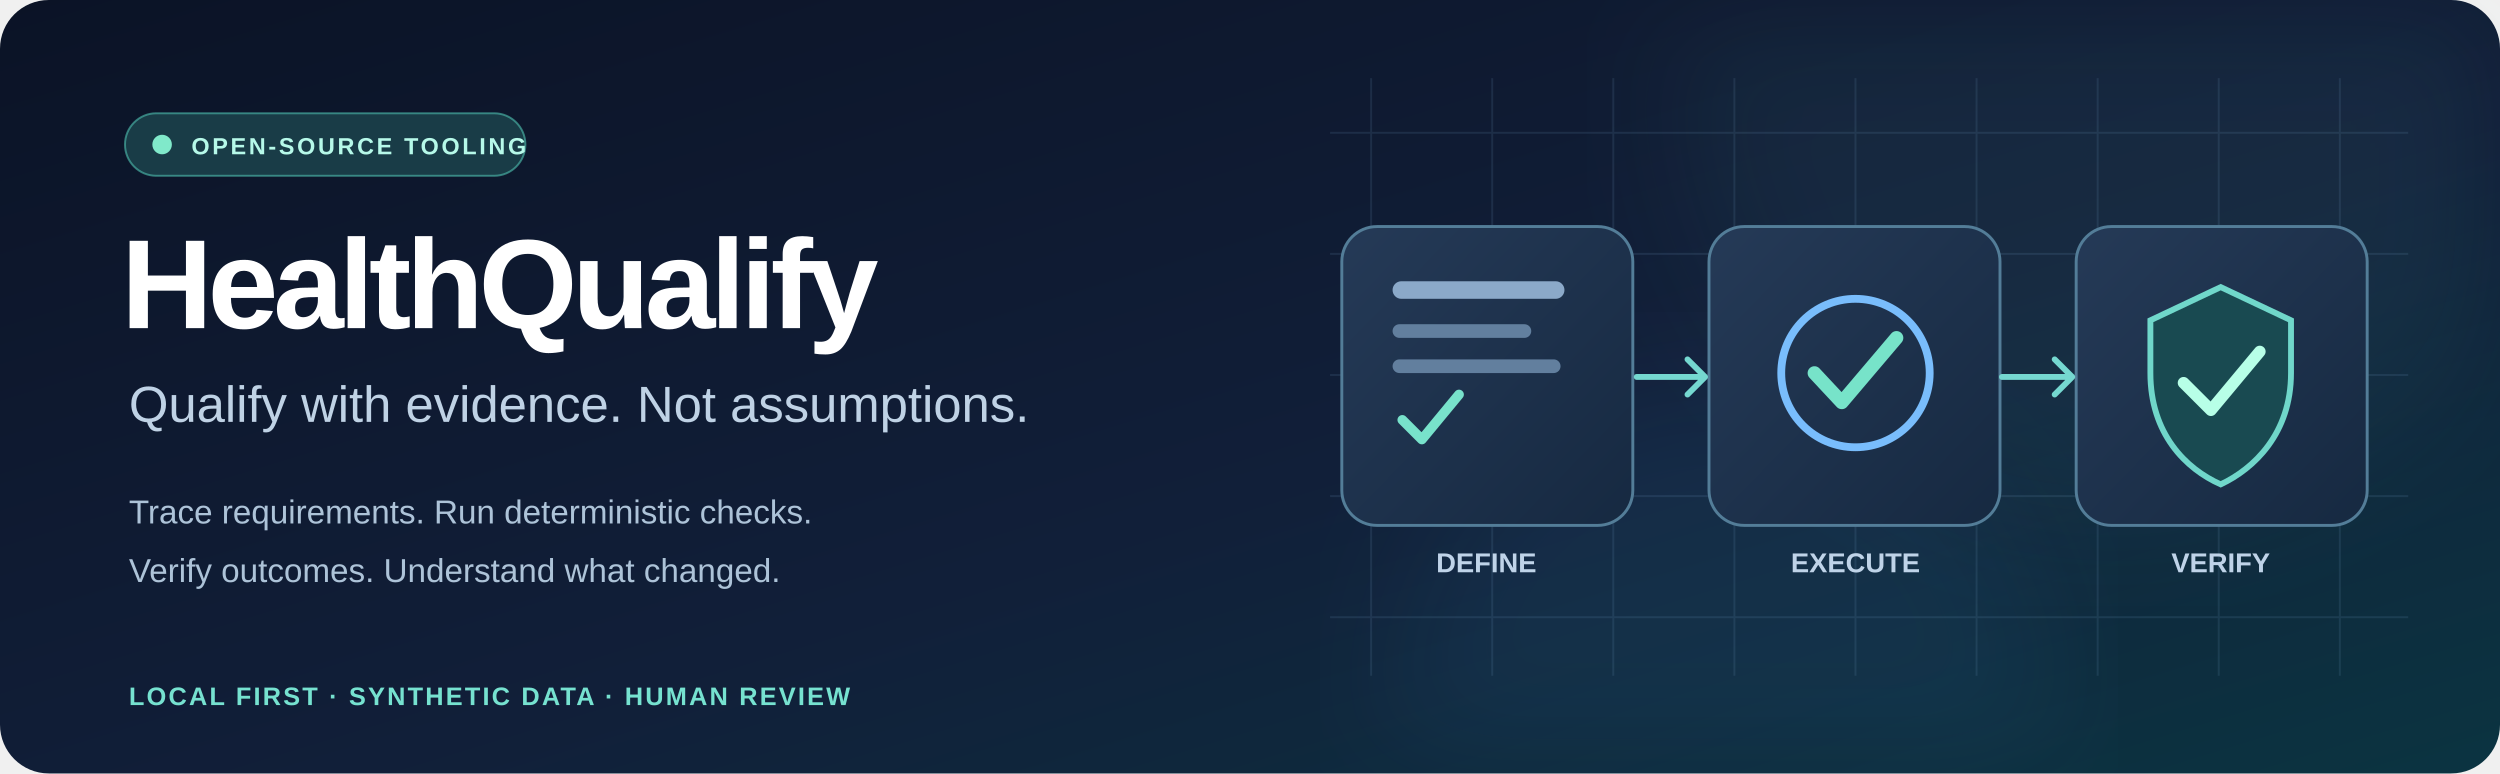
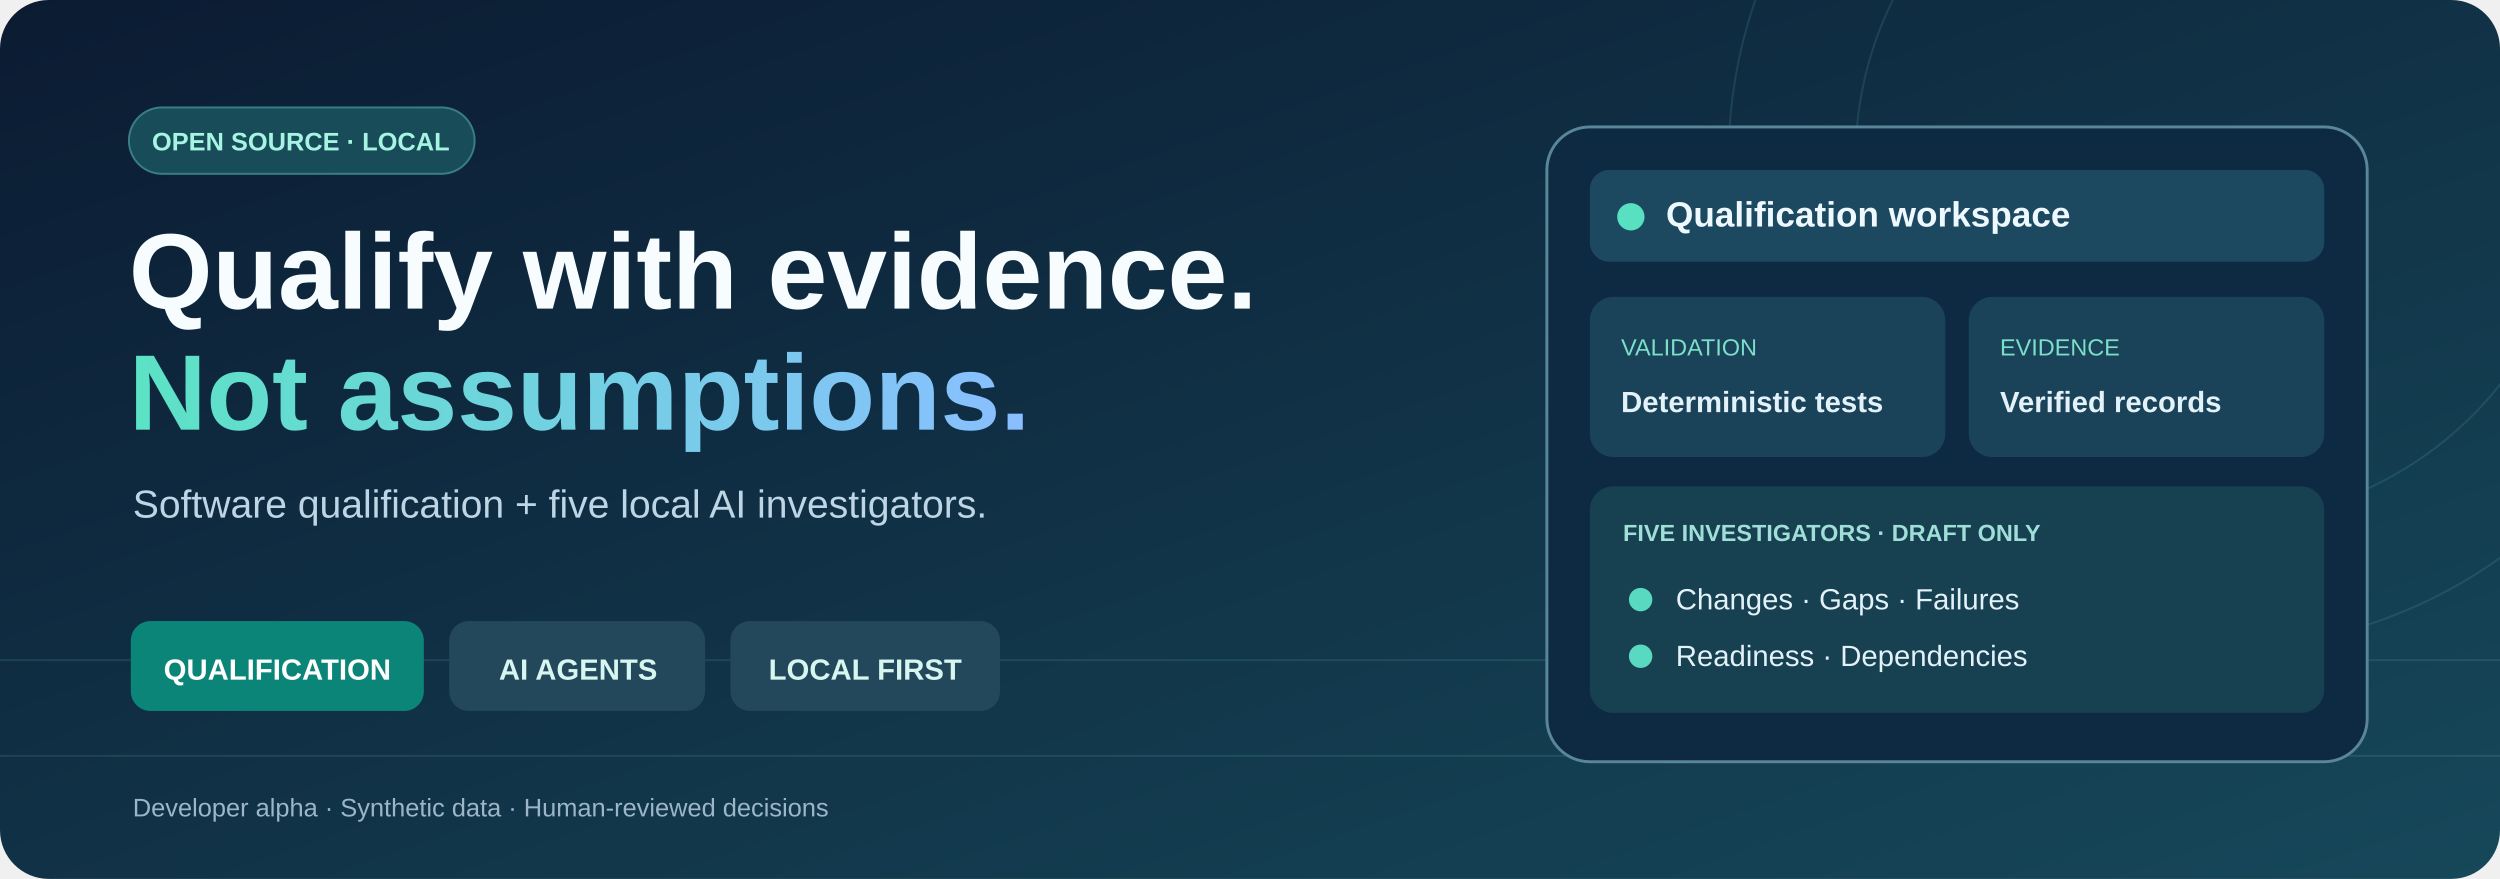
- <svg xmlns="http://www.w3.org/2000/svg" width="1280" height="396" viewBox="0 0 1280 396" role="img" aria-labelledby="title description">
+ <svg xmlns="http://www.w3.org/2000/svg" width="1280" height="450" viewBox="0 0 1280 450" role="img" aria-labelledby="t d">
  <defs>
    <linearGradient id="bg" x1="0" y1="0" x2="1" y2="1">
-       <stop stop-color="#0B1326" />
-       <stop offset=".57" stop-color="#111F39" />
-       <stop offset="1" stop-color="#0B3441" />
+       <stop stop-color="#0B1B32" />
+       <stop offset="1" stop-color="#16485A" />
    </linearGradient>
-     <linearGradient id="teal" x1="0" y1="0" x2="1" y2="0">
-       <stop stop-color="#72E4CD" />
-       <stop offset="1" stop-color="#85BFFF" />
+     <linearGradient id="light">
+       <stop stop-color="#5CE2C5" />
+       <stop offset="1" stop-color="#89BFFF" />
    </linearGradient>
-     <linearGradient id="plate" x1="0" y1="0" x2="1" y2="1">
-       <stop stop-color="#253A57" />
-       <stop offset="1" stop-color="#162941" />
-     </linearGradient>
-     <filter id="soft">
-       <feGaussianBlur stdDeviation="32" />
-     </filter>
  </defs>
-   <rect width="1280" height="396" rx="25" fill="url(#bg)" />
-   <circle cx="1083" cy="40" r="225" fill="#6CCBC2" opacity=".065" filter="url(#soft)" />
-   <circle cx="880" cy="364" r="170" fill="#5FAEFF" opacity=".065" filter="url(#soft)" />
-   <g stroke="#79A8CD" opacity=".13" stroke-width="1">
-     <path d="M702 40V346M764 40V346M826 40V346M888 40V346M950 40V346M1012 40V346M1074 40V346M1136 40V346M1198 40V346" />
-     <path d="M681 68H1233M681 130H1233M681 192H1233M681 254H1233M681 316H1233" />
+   <rect width="1280" height="450" rx="25" fill="url(#bg)" />
+   <g opacity=".12" stroke="#7DE9DA" fill="none">
+     <circle cx="1135" cy="82" r="185" />
+     <circle cx="1135" cy="82" r="250" />
+     <path d="M-20 338h1320M-20 387h1320" />
  </g>
-   <g font-family="Arial,Helvetica,sans-serif">
-     <rect x="64" y="58" width="205" height="32" rx="16" fill="#193C47" stroke="#4AB5A8" stroke-opacity=".65" />
-     <circle cx="83" cy="74" r="5" fill="#80E9CA" />
-     <text x="98" y="79" font-size="12" font-weight="700" fill="#B6F9E9" letter-spacing="1.35">OPEN-SOURCE TOOLING</text>
-     <text x="62" y="168" fill="#FFFFFF" font-size="65" font-weight="700" letter-spacing="-2.6">HealthQualify</text>
-     <text x="66" y="216" fill="#BFD2E5" font-size="26" font-weight="500">Qualify with evidence. Not assumptions.</text>
-     <text x="66" y="268" fill="#ADC3D8" font-size="17">Trace requirements. Run deterministic checks.</text>
-     <text x="66" y="298" fill="#ADC3D8" font-size="17">Verify outcomes. Understand what changed.</text>
-     <text x="66" y="361" fill="#76E2D0" font-size="13" font-weight="700" letter-spacing="1.1">LOCAL FIRST  ·  SYNTHETIC DATA  ·  HUMAN REVIEW</text>
+   <rect x="66" y="55" width="177" height="34" rx="17" fill="#194C59" stroke="#397D87" />
+   <text x="154" y="77" text-anchor="middle" font-family="Arial,sans-serif" font-size="13" font-weight="700" fill="#A5F5E2">OPEN SOURCE · LOCAL</text>
+   <text x="66" y="158" fill="#F7FCFF" font-family="Arial,sans-serif" font-weight="700" font-size="55">Qualify with evidence.</text>
+   <text x="66" y="220" fill="url(#light)" font-family="Arial,sans-serif" font-weight="700" font-size="55">Not assumptions.</text>
+   <text x="68" y="265" fill="#BDD5E4" font-family="Arial,sans-serif" font-size="20">Software qualification + five local AI investigators.</text>
+   <g font-family="Arial,sans-serif" font-size="15" font-weight="700">
+     <rect x="67" y="318" width="150" height="46" rx="10" fill="#0C8579" />
+     <text x="142" y="348" text-anchor="middle" fill="white">QUALIFICATION</text>
+     <rect x="230" y="318" width="131" height="46" rx="10" fill="#23475B" />
+     <text x="296" y="348" text-anchor="middle" fill="#D7F6EF">AI AGENTS</text>
+     <rect x="374" y="318" width="138" height="46" rx="10" fill="#23475B" />
+     <text x="443" y="348" text-anchor="middle" fill="#D7F6EF">LOCAL FIRST</text>
  </g>
-   <g font-family="Arial,Helvetica,sans-serif" text-anchor="middle">
-     <g>
-       <rect x="687" y="116" width="149" height="153" rx="18" fill="url(#plate)" stroke="#537D98" stroke-width="1.5" />
-       <rect x="713" y="144" width="88" height="9" rx="4.5" fill="#8BA9C9" />
-       <rect x="713" y="166" width="71" height="7" rx="3.5" fill="#627F9E" />
-       <rect x="713" y="184" width="86" height="7" rx="3.5" fill="#627F9E" />
-       <path d="m718 215 10 10 19-23" fill="none" stroke="#78E2CB" stroke-width="5" stroke-linecap="round" stroke-linejoin="round" />
-       <text x="761" y="293" font-size="14" font-weight="700" fill="#BFD3E8">DEFINE</text>
+   <g transform="translate(792,65)">
+     <rect x="0" y="0" width="420" height="325" rx="22" fill="#0D2A42" stroke="#598699" stroke-width="1.5" />
+     <rect x="22" y="22" width="376" height="47" rx="10" fill="#1D4960" />
+     <circle cx="43" cy="46" r="7" fill="#58E1C0" />
+     <text x="61" y="51" fill="#EEF8FF" font-family="Arial,sans-serif" font-size="18" font-weight="700">Qualification workspace</text>
+     <g font-family="Arial,sans-serif" font-size="15" fill="#E3F2F8">
+       <rect x="22" y="87" width="182" height="82" rx="12" fill="#1A4259" />
+       <text x="38" y="117" fill="#7BE0C9" font-size="12">VALIDATION</text>
+       <text x="38" y="146" font-weight="700">Deterministic tests</text>
+       <rect x="216" y="87" width="182" height="82" rx="12" fill="#1A4259" />
+       <text x="232" y="117" fill="#7BE0C9" font-size="12">EVIDENCE</text>
+       <text x="232" y="146" font-weight="700">Verified records</text>
+       <rect x="22" y="184" width="376" height="116" rx="12" fill="#174051" />
+       <text x="39" y="212" fill="#A0DFD7" font-size="12" font-weight="700">FIVE INVESTIGATORS · DRAFT ONLY</text>
+       <g fill="#58D9C0">
+         <circle cx="48" cy="242" r="6" />
+         <circle cx="48" cy="271" r="6" />
+       </g>
+       <text x="66" y="247">Changes · Gaps · Failures</text>
+       <text x="66" y="276">Readiness · Dependencies</text>
    </g>
-     <g>
-       <rect x="875" y="116" width="149" height="153" rx="18" fill="url(#plate)" stroke="#537D98" stroke-width="1.5" />
-       <circle cx="950" cy="191" r="38" stroke="#79BDFC" stroke-width="4" fill="none" />
-       <path d="m929 191 14 15 28-33" fill="none" stroke="#77E3C9" stroke-width="7" stroke-linecap="round" stroke-linejoin="round" />
-       <text x="950" y="293" font-size="14" font-weight="700" fill="#BFD3E8">EXECUTE</text>
-     </g>
-     <g>
-       <rect x="1063" y="116" width="149" height="153" rx="18" fill="url(#plate)" stroke="#537D98" stroke-width="1.5" />
-       <path d="m1137 147 36 17v27c0 31-19 49-36 57-18-8-36-26-36-57v-27z" fill="#194A51" stroke="#70D7CA" stroke-width="3" />
-       <path d="m1118 196 14 14 25-30" fill="none" stroke="#B7FFE7" stroke-width="6" stroke-linecap="round" stroke-linejoin="round" />
-       <text x="1137" y="293" font-size="14" font-weight="700" fill="#BFD3E8">VERIFY</text>
-     </g>
-     <path d="M838 193h35m-9-9 9 9-9 9M1025 193h36m-9-9 9 9-9 9" stroke="#75D8D0" fill="none" stroke-width="3" stroke-linecap="round" stroke-linejoin="round" />
  </g>
+   <text x="68" y="418" fill="#9CB6C8" font-family="Arial,sans-serif" font-size="13">Developer alpha · Synthetic data · Human-reviewed decisions</text>
</svg>
